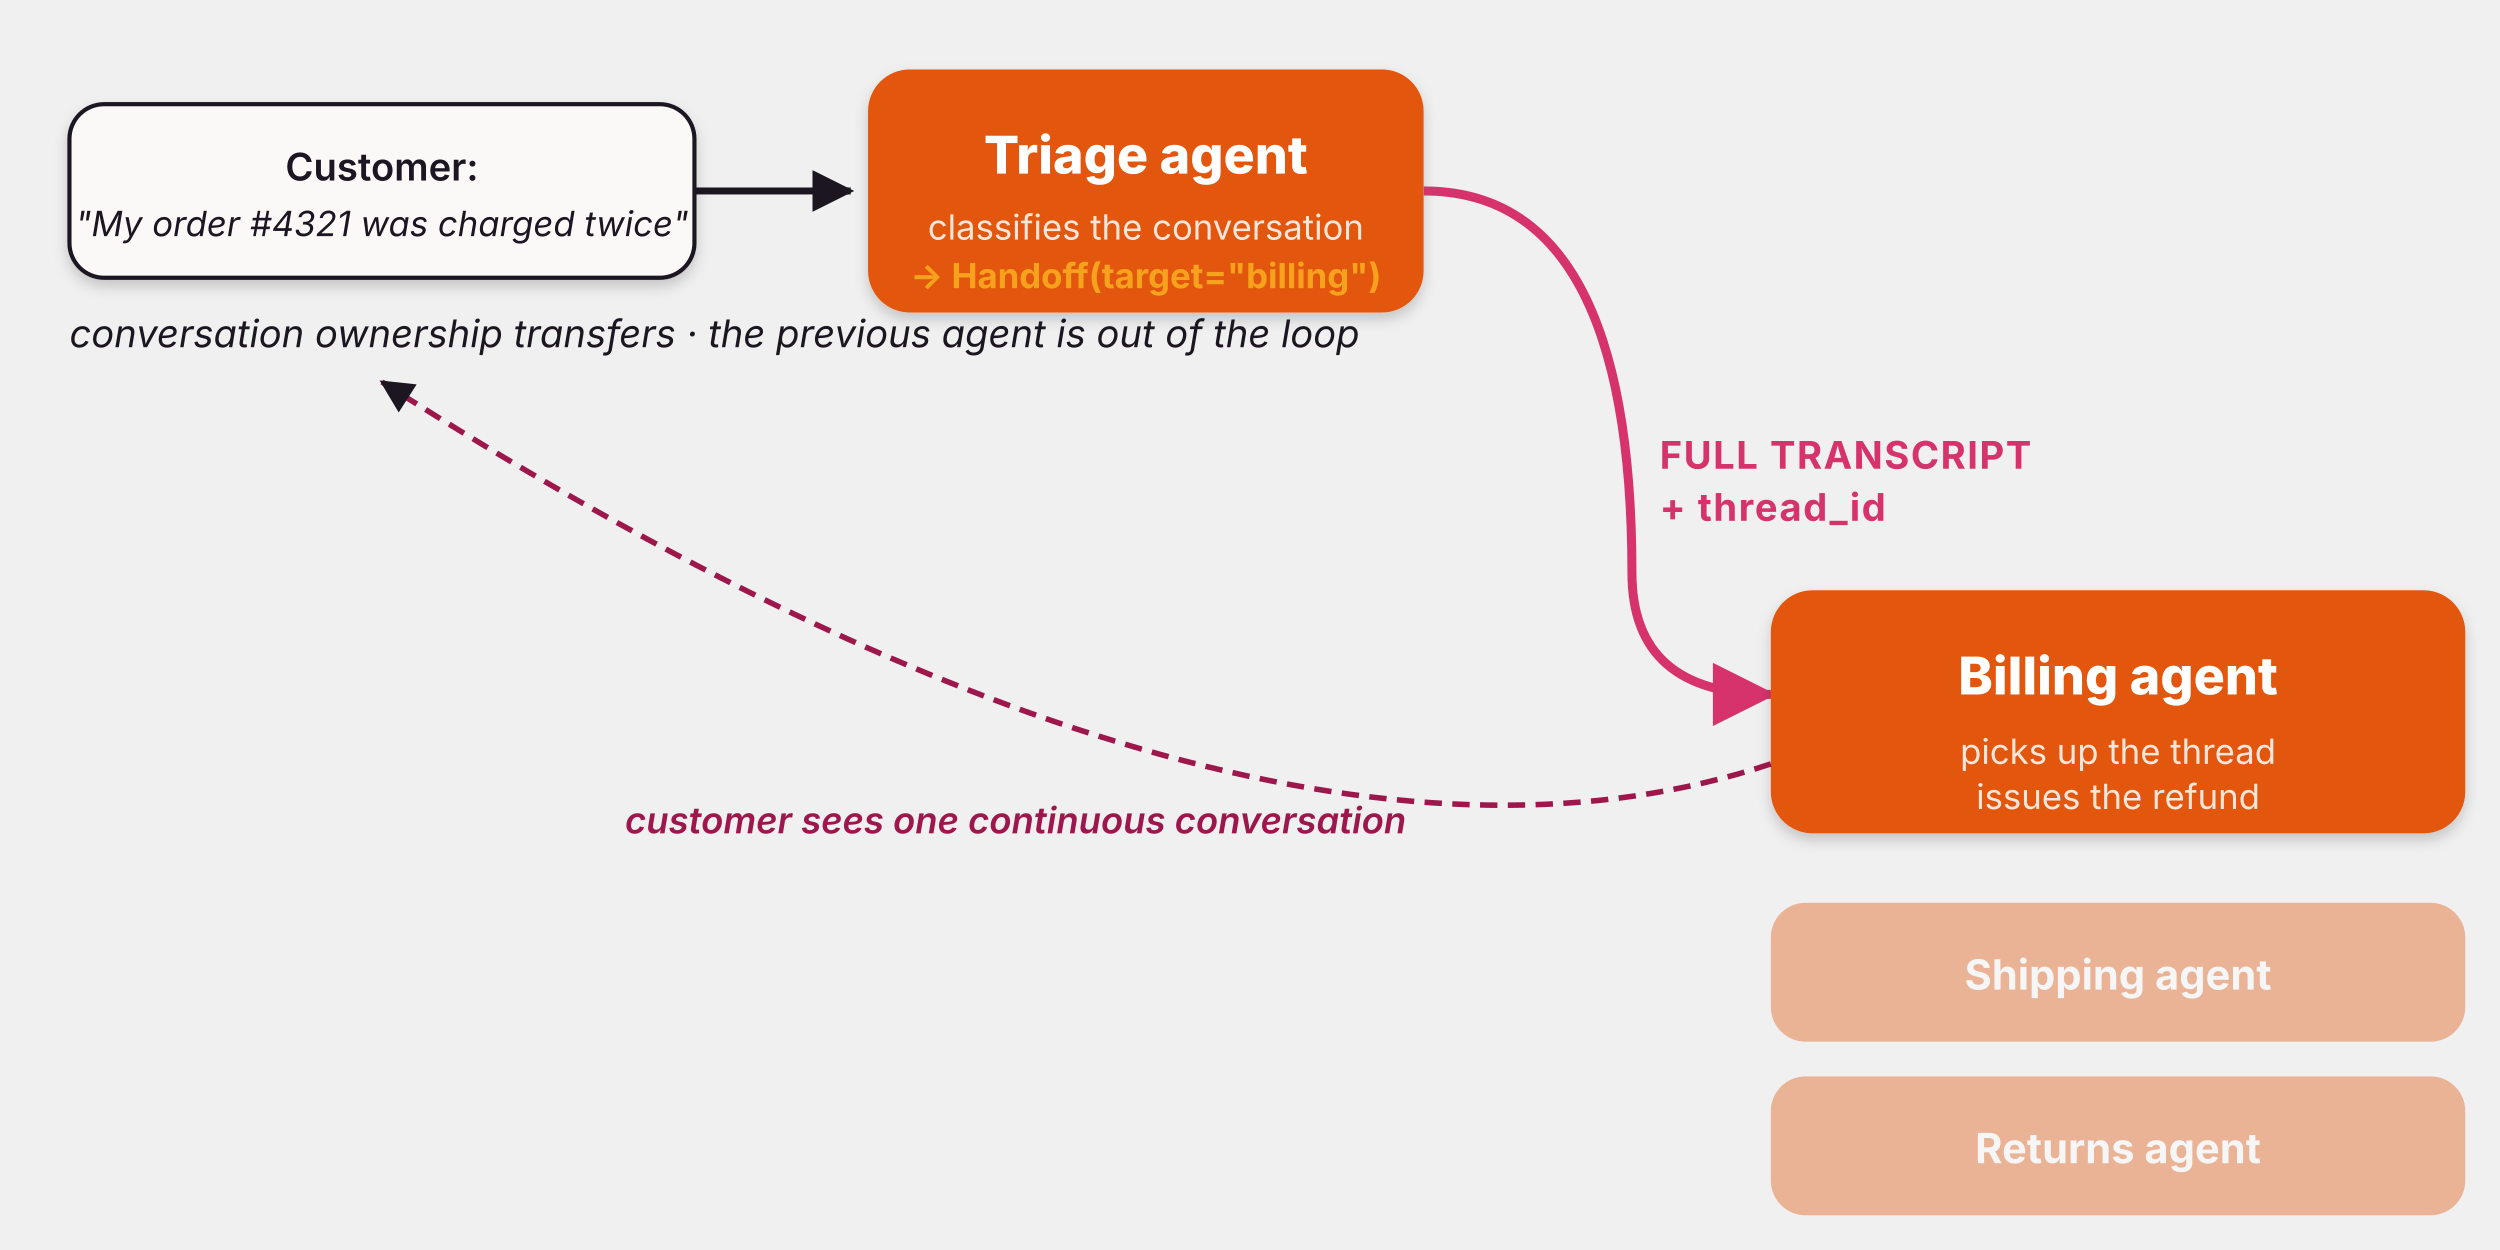
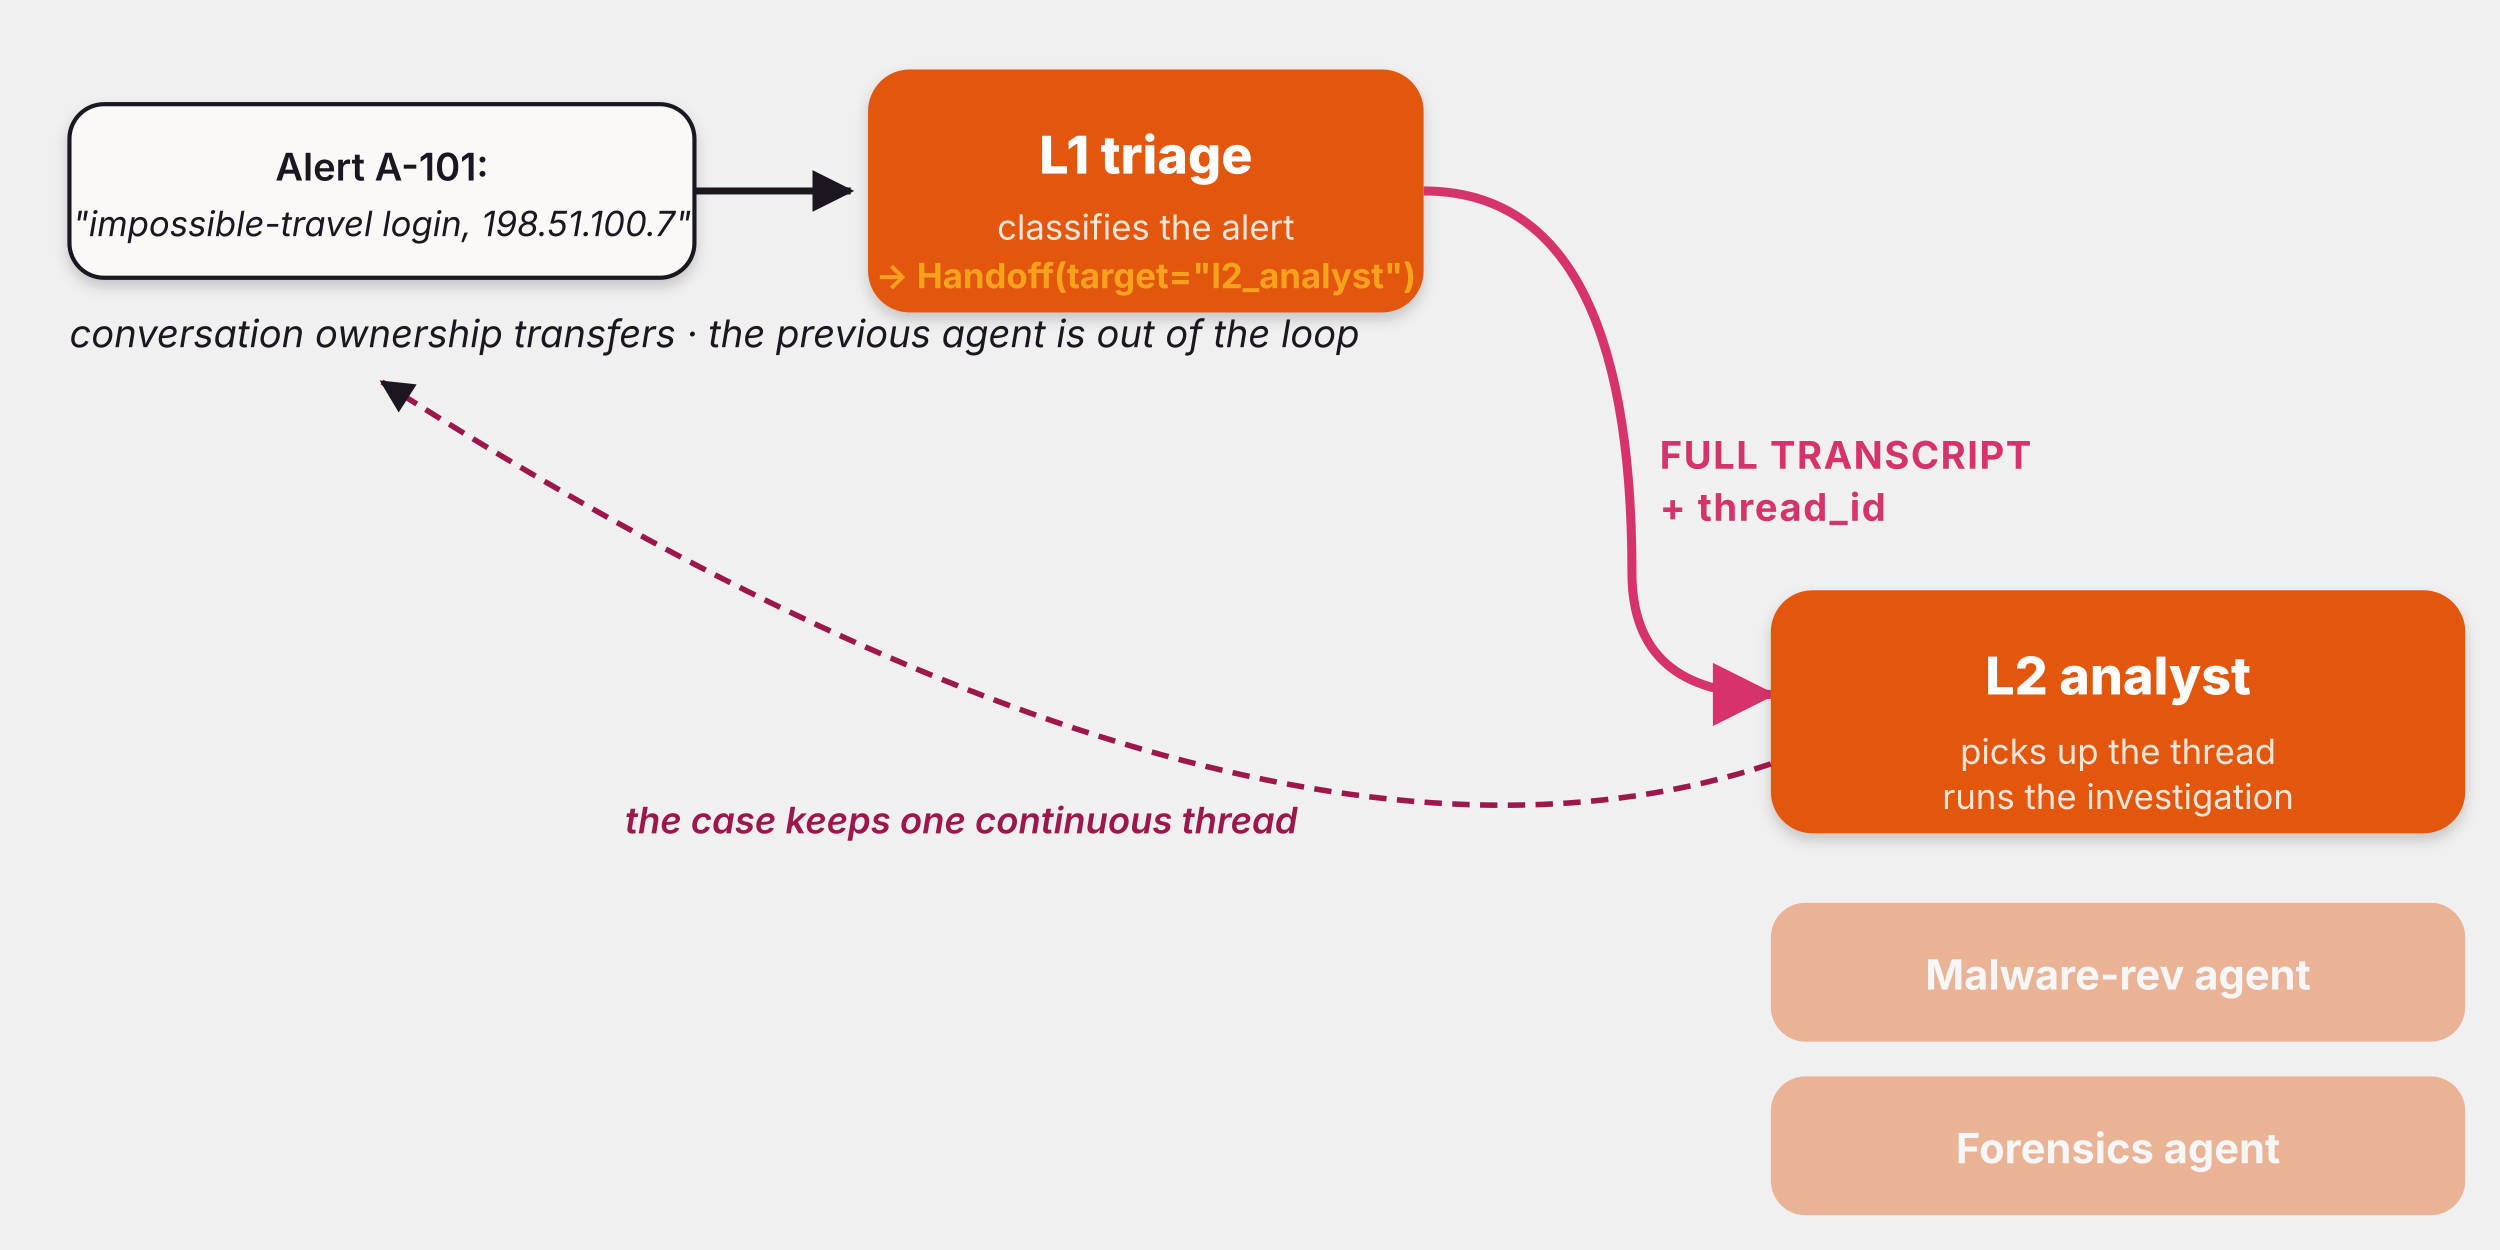
<svg xmlns="http://www.w3.org/2000/svg" viewBox="0 0 720 360" font-family="-apple-system, BlinkMacSystemFont, 'Inter', sans-serif" shape-rendering="geometricPrecision">
  <defs>
    <filter id="sh" x="-20%" y="-20%" width="140%" height="140%">
      <feGaussianBlur in="SourceAlpha" stdDeviation="2" />
      <feOffset dx="0" dy="2" result="o" />
      <feComponentTransfer>
        <feFuncA type="linear" slope="0.18" />
      </feComponentTransfer>
      <feMerge>
        <feMergeNode />
        <feMergeNode in="SourceGraphic" />
      </feMerge>
    </filter>
    <marker id="a" viewBox="0 0 12 12" refX="11" refY="6" markerWidth="7" markerHeight="7" orient="auto-start-reverse">
      <path d="M 0,0 L 12,6 L 0,12 z" fill="#D6336C" />
    </marker>
    <marker id="ag" viewBox="0 0 12 12" refX="11" refY="6" markerWidth="6" markerHeight="6" orient="auto-start-reverse">
      <path d="M 0,0 L 12,6 L 0,12 z" fill="#1B1620" />
    </marker>
  </defs>
  <g filter="url(#sh)">
    <rect x="20" y="30" width="180" height="50" rx="10" fill="#FBF9F8" stroke="#1B1620" stroke-width="1.2" />
-     <text x="110" y="52" text-anchor="middle" font-size="11" font-weight="600" fill="#1B1620">Customer:</text>
-     <text x="110" y="68" text-anchor="middle" font-size="10" fill="#1B1620" font-style="italic">"My order #4321 was charged twice"</text>
+     <text x="110" y="52" text-anchor="middle" font-size="11" font-weight="600" fill="#1B1620">Alert A-101:</text>
+     <text x="110" y="68" text-anchor="middle" font-size="10" fill="#1B1620" font-style="italic">"impossible-travel login, 198.51.100.7"</text>
  </g>
  <line x1="200" y1="55" x2="245" y2="55" stroke="#1B1620" stroke-width="2" marker-end="url(#ag)" />
  <g filter="url(#sh)">
    <rect x="250" y="20" width="160" height="70" rx="12" fill="#E2570E" />
-     <text x="330" y="50" text-anchor="middle" font-size="15" font-weight="800" fill="#FFFFFF">Triage agent</text>
-     <text x="330" y="69" text-anchor="middle" font-size="10" fill="#FFFFFF" opacity="0.85">classifies the conversation</text>
-     <text x="330" y="83" text-anchor="middle" font-size="10" font-weight="700" fill="#F7A21E">→ Handoff(target="billing")</text>
+     <text x="330" y="50" text-anchor="middle" font-size="15" font-weight="800" fill="#FFFFFF">L1 triage</text>
+     <text x="330" y="69" text-anchor="middle" font-size="10" fill="#FFFFFF" opacity="0.85">classifies the alert</text>
+     <text x="330" y="83" text-anchor="middle" font-size="10" font-weight="700" fill="#F7A21E">→ Handoff(target="l2_analyst")</text>
  </g>
  <path d="M 410 55 Q 470 55, 470 165 Q 470 200, 510 200" stroke="#D6336C" stroke-width="2.6" fill="none" marker-end="url(#a)" />
  <text x="478" y="135" font-size="11" font-weight="700" fill="#D6336C" letter-spacing="0.04em">FULL TRANSCRIPT</text>
  <text x="478" y="150" font-size="11" font-weight="700" fill="#D6336C" letter-spacing="0.04em">+ thread_id</text>
  <g filter="url(#sh)">
    <rect x="510" y="170" width="200" height="70" rx="12" fill="#E2570E" />
-     <text x="610" y="200" text-anchor="middle" font-size="15" font-weight="800" fill="#FFFFFF">Billing agent</text>
+     <text x="610" y="200" text-anchor="middle" font-size="15" font-weight="800" fill="#FFFFFF">L2 analyst</text>
    <text x="610" y="220" text-anchor="middle" font-size="10" fill="#FFFFFF" opacity="0.85">picks up the thread</text>
-     <text x="610" y="233" text-anchor="middle" font-size="10" fill="#FFFFFF" opacity="0.85">issues the refund</text>
+     <text x="610" y="233" text-anchor="middle" font-size="10" fill="#FFFFFF" opacity="0.85">runs the investigation</text>
  </g>
  <g opacity="0.4">
    <rect x="510" y="260" width="200" height="40" rx="10" fill="#E2570E" />
-     <text x="610" y="285" text-anchor="middle" font-size="12" font-weight="700" fill="#FFFFFF">Shipping agent</text>
+     <text x="610" y="285" text-anchor="middle" font-size="12" font-weight="700" fill="#FFFFFF">Malware-rev agent</text>
    <rect x="510" y="310" width="200" height="40" rx="10" fill="#E2570E" />
-     <text x="610" y="335" text-anchor="middle" font-size="12" font-weight="700" fill="#FFFFFF">Returns agent</text>
+     <text x="610" y="335" text-anchor="middle" font-size="12" font-weight="700" fill="#FFFFFF">Forensics agent</text>
  </g>
  <path d="M 510 220 Q 360 270, 110 110" stroke="#9D174D" stroke-width="1.6" fill="none" stroke-dasharray="5,3" marker-end="url(#ag)" />
-   <text x="180" y="240" font-size="10.5" font-weight="600" fill="#9D174D" font-style="italic">customer sees one continuous conversation</text>
+   <text x="180" y="240" font-size="10.5" font-weight="600" fill="#9D174D" font-style="italic">the case keeps one continuous thread</text>
  <text x="20" y="100" font-size="11" font-style="italic" fill="#1B1620">conversation ownership transfers · the previous agent is out of the loop</text>
</svg>
